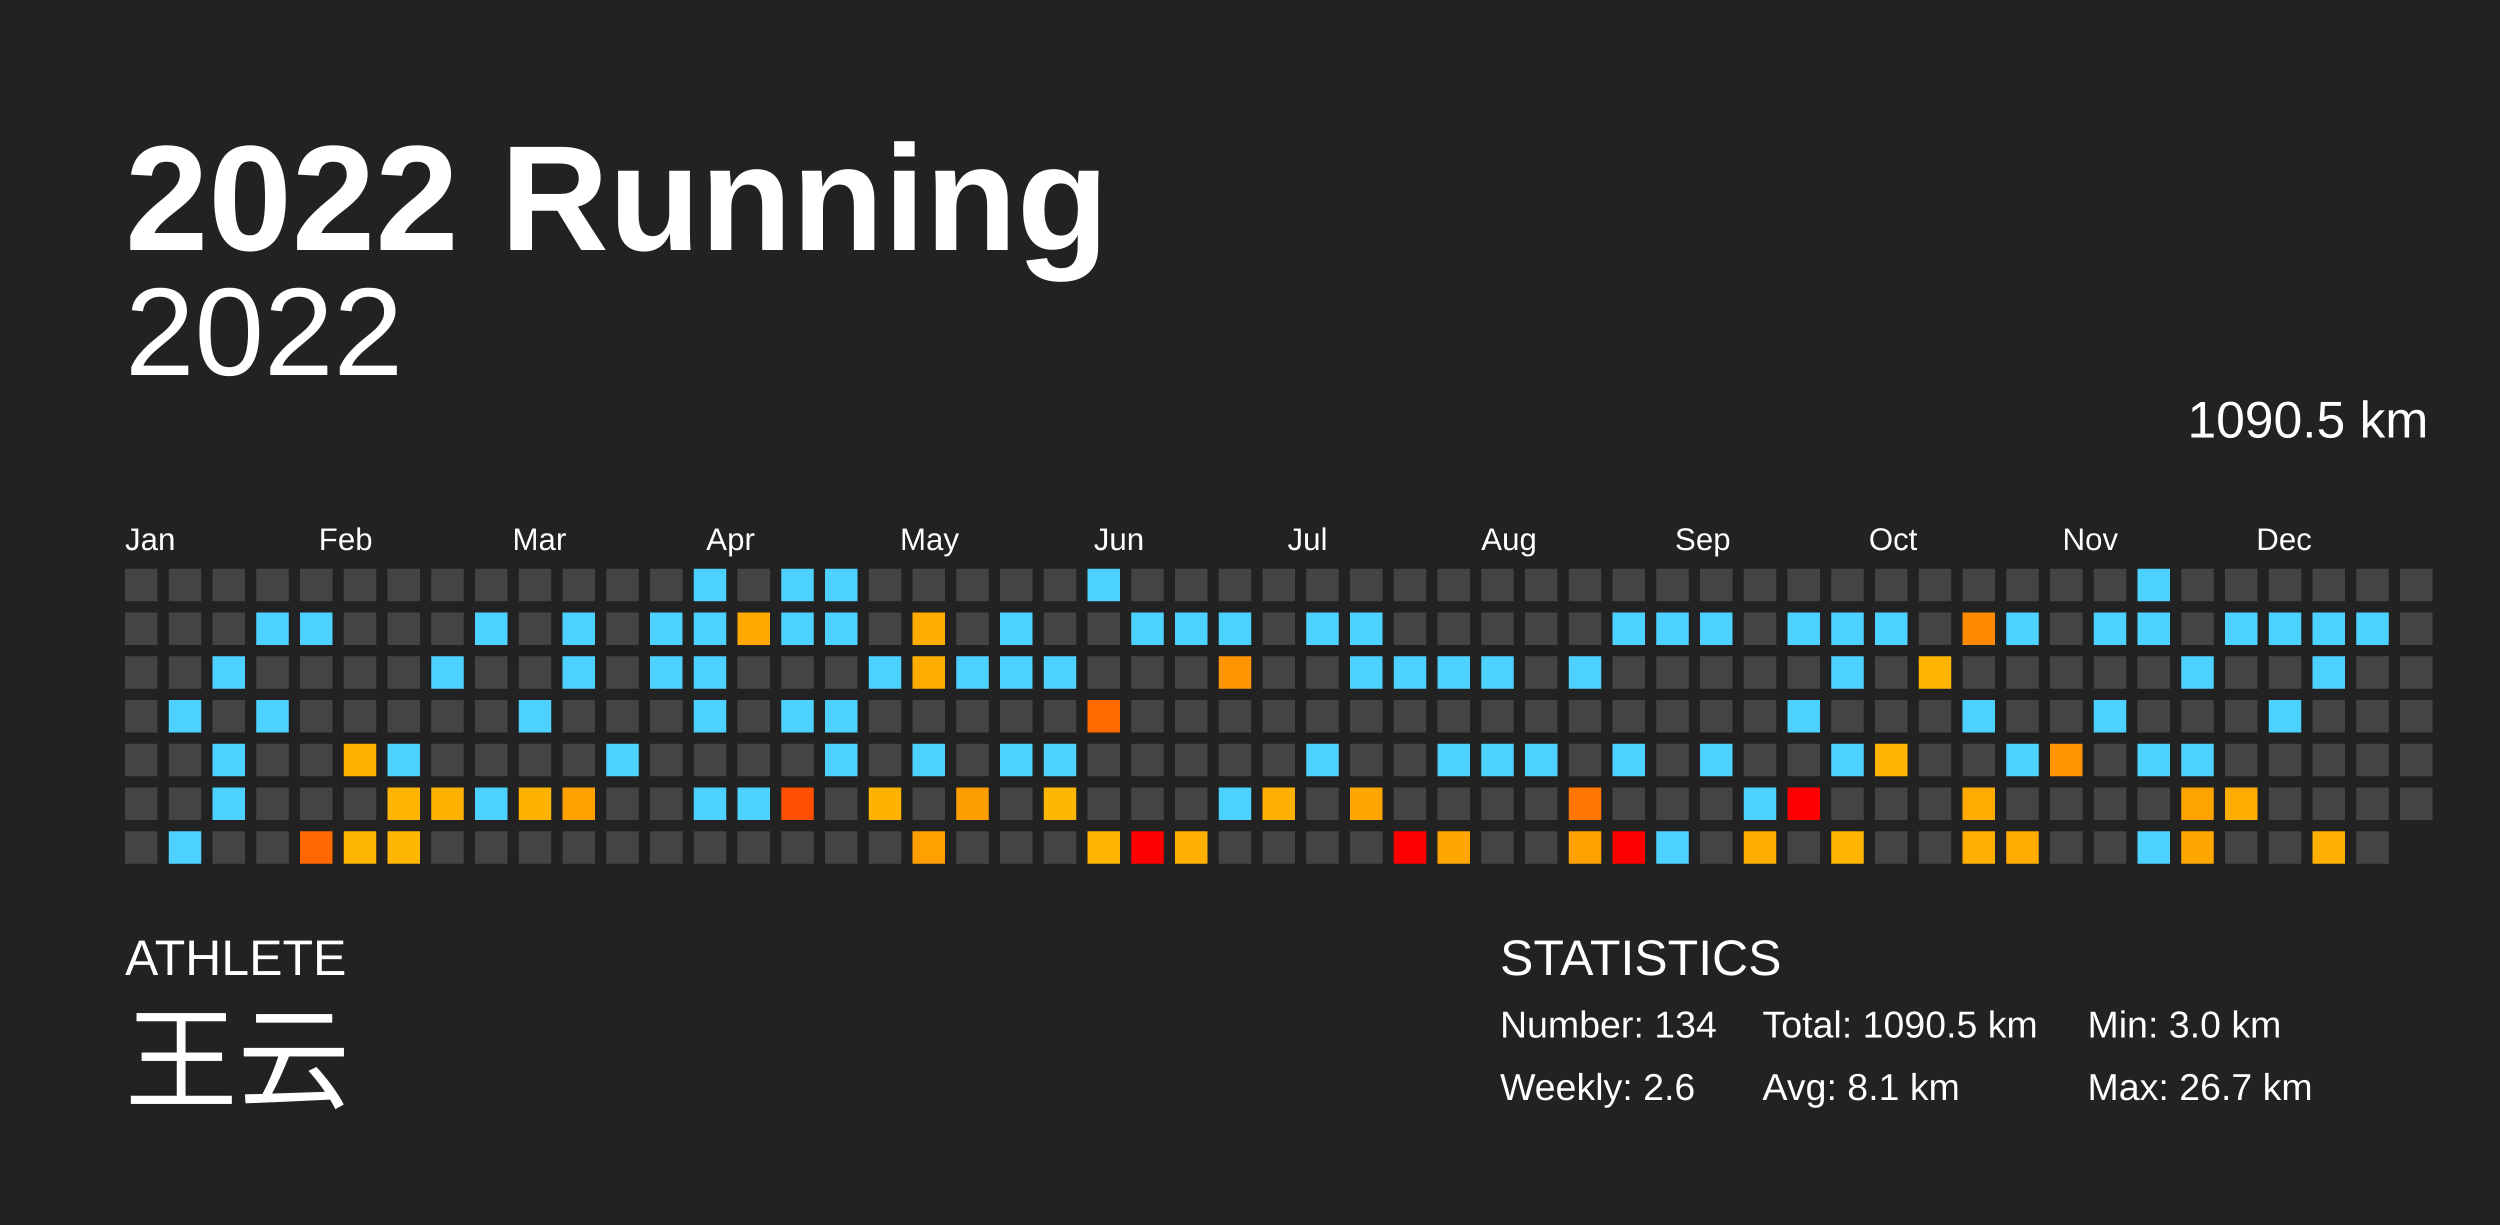
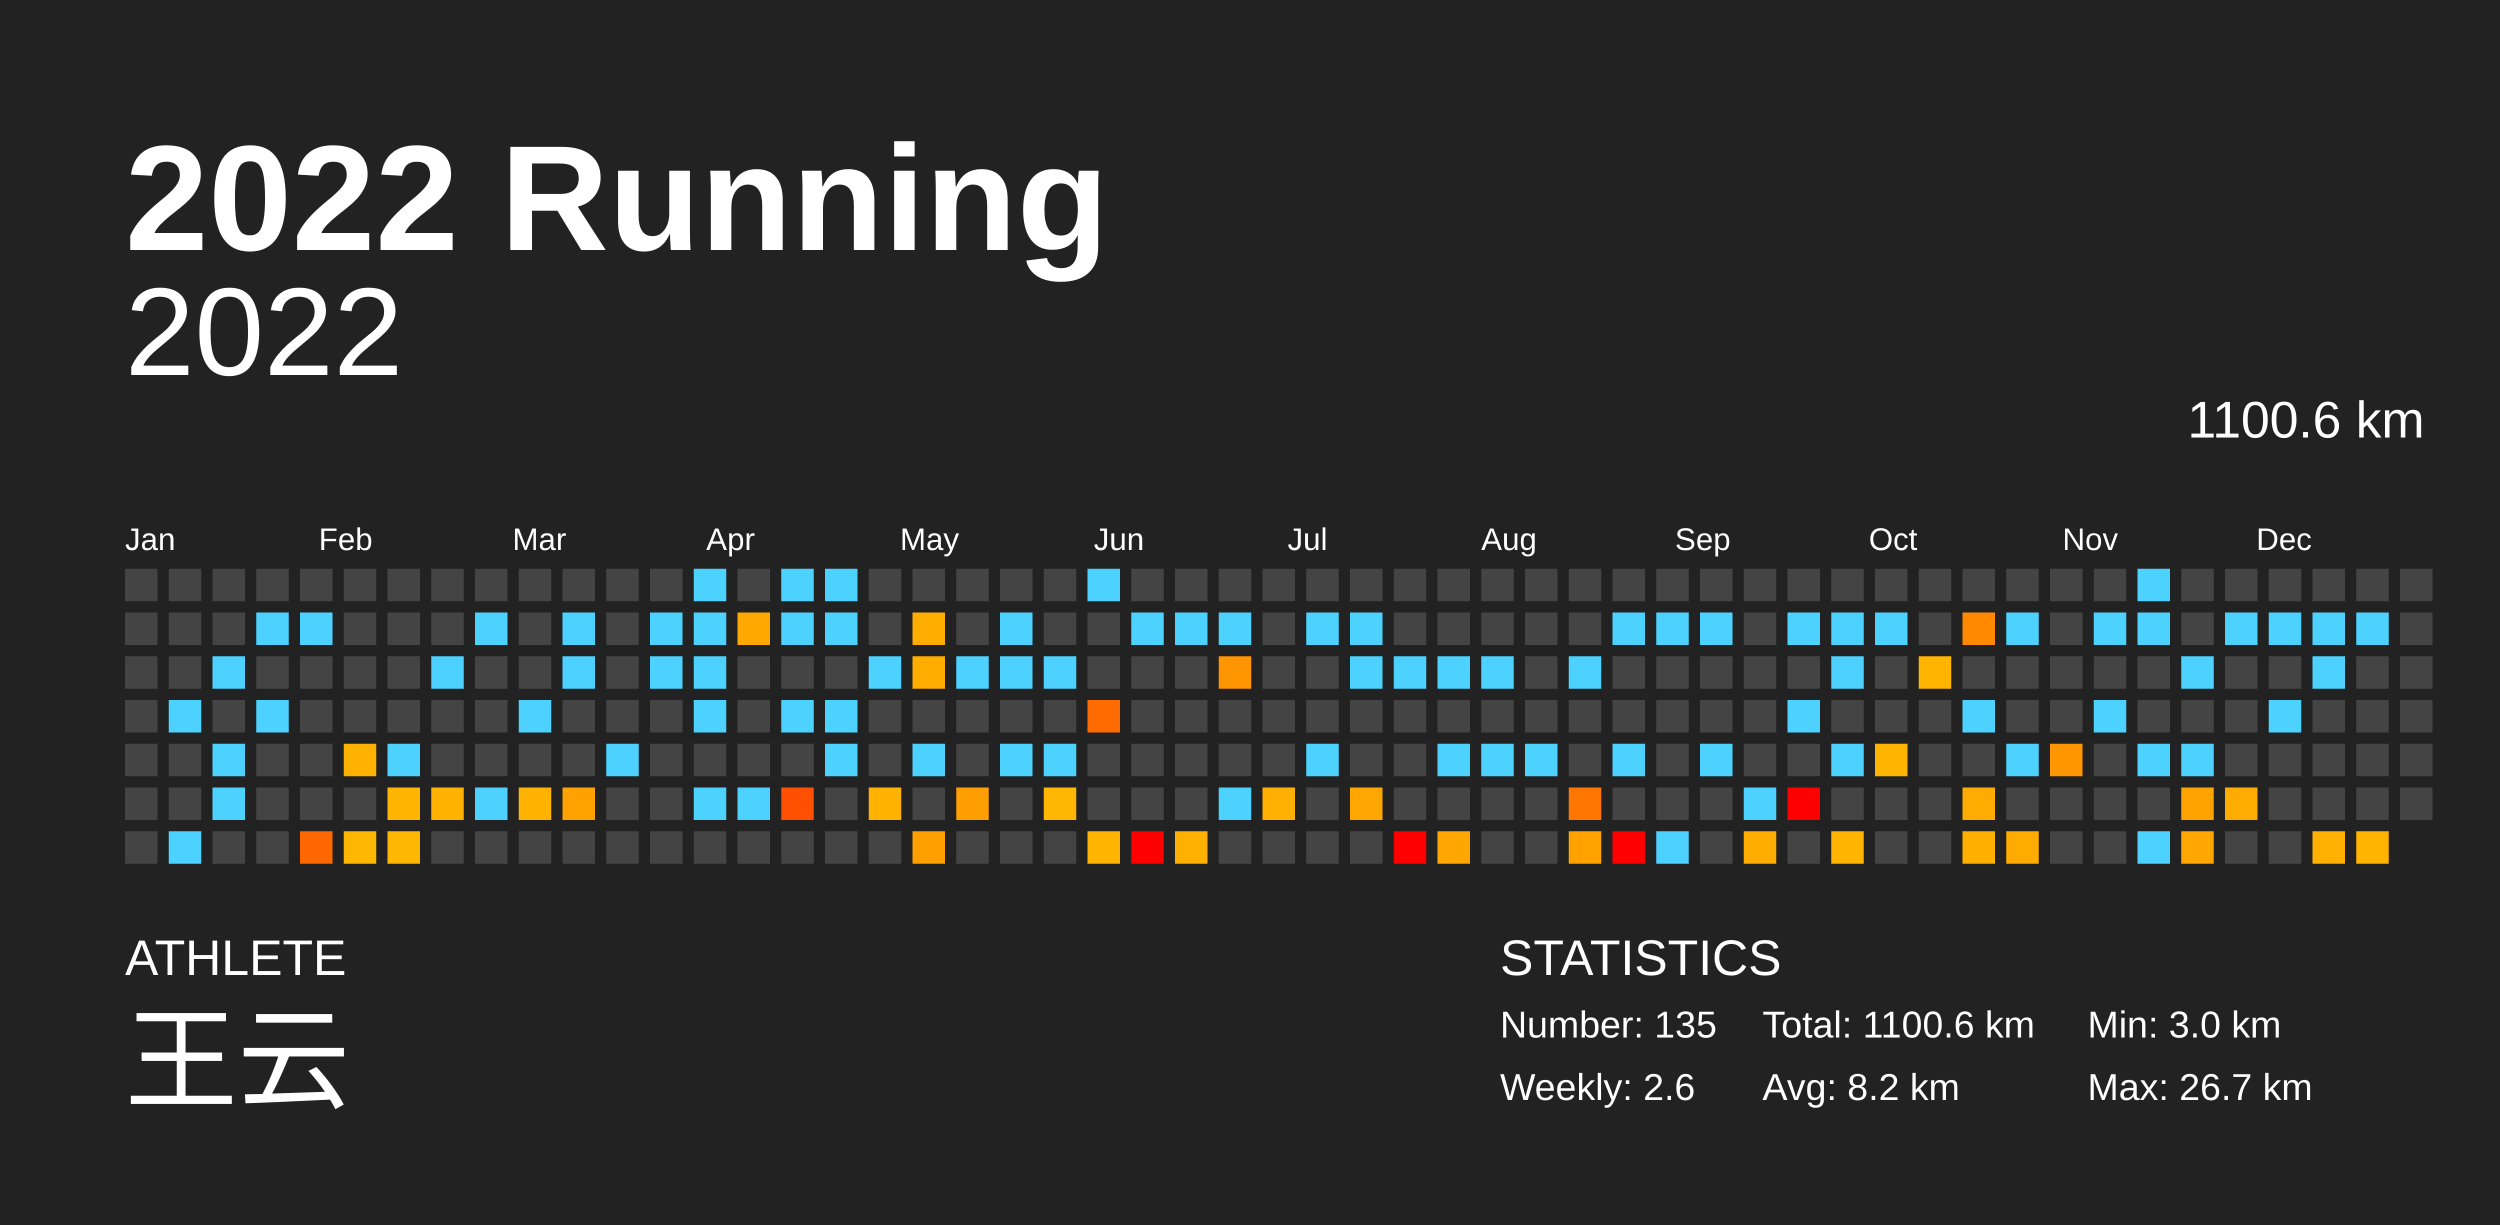
<svg xmlns="http://www.w3.org/2000/svg" baseProfile="full" height="98mm" version="1.1" viewBox="0,0,200,98" width="200mm">
  <defs />
  <rect fill="#222222" height="98" width="200" x="0" y="0" />
  <text fill="#FFFFFF" style="font-size:12px; font-family:Arial; font-weight:bold;" x="10" y="20">2022 Running</text>
  <text fill="#FFFFFF" style="font-size:4px; font-family:Arial" x="10" y="78">ATHLETE</text>
  <text fill="#FFFFFF" style="font-size:9px; font-family:Arial" x="10" y="88">王云</text>
  <text fill="#FFFFFF" style="font-size:4px; font-family:Arial" x="120" y="78">STATISTICS</text>
-   <text fill="#FFFFFF" style="font-size:3px; font-family:Arial" x="120" y="83">Number: 134</text>
+   <text fill="#FFFFFF" style="font-size:3px; font-family:Arial" x="120" y="83">Number: 135</text>
  <text fill="#FFFFFF" style="font-size:3px; font-family:Arial" x="120" y="88">Weekly: 2.6</text>
-   <text fill="#FFFFFF" style="font-size:3px; font-family:Arial" x="141" y="83">Total: 1090.5 km</text>
-   <text fill="#FFFFFF" style="font-size:3px; font-family:Arial" x="141" y="88">Avg: 8.1 km</text>
+   <text fill="#FFFFFF" style="font-size:3px; font-family:Arial" x="141" y="83">Total: 1100.6 km</text>
+   <text fill="#FFFFFF" style="font-size:3px; font-family:Arial" x="141" y="88">Avg: 8.2 km</text>
  <text fill="#FFFFFF" style="font-size:3px; font-family:Arial" x="167" y="83">Min: 3.0 km</text>
  <text fill="#FFFFFF" style="font-size:3px; font-family:Arial" x="167" y="88">Max: 26.7 km</text>
  <text alignment-baseline="hanging" fill="#FFFFFF" style="font-size:10.0px; font-family:Arial;" x="10" y="30">2022</text>
-   <text alignment-baseline="hanging" fill="#FFFFFF" style="font-size:4.125px; font-family:Arial;" x="175" y="35">1090.5 km</text>
+   <text alignment-baseline="hanging" fill="#FFFFFF" style="font-size:4.125px; font-family:Arial;" x="175" y="35">1100.6 km</text>
  <text fill="#FFFFFF" style="font-size:2.5px; font-family:Arial" x="10.0" y="44">Jan</text>
  <text fill="#FFFFFF" style="font-size:2.5px; font-family:Arial" x="25.5" y="44">Feb</text>
  <text fill="#FFFFFF" style="font-size:2.5px; font-family:Arial" x="41.0" y="44">Mar</text>
  <text fill="#FFFFFF" style="font-size:2.5px; font-family:Arial" x="56.5" y="44">Apr</text>
  <text fill="#FFFFFF" style="font-size:2.5px; font-family:Arial" x="72.0" y="44">May</text>
  <text fill="#FFFFFF" style="font-size:2.5px; font-family:Arial" x="87.5" y="44">Jun</text>
  <text fill="#FFFFFF" style="font-size:2.5px; font-family:Arial" x="103.0" y="44">Jul</text>
  <text fill="#FFFFFF" style="font-size:2.5px; font-family:Arial" x="118.5" y="44">Aug</text>
  <text fill="#FFFFFF" style="font-size:2.5px; font-family:Arial" x="134.0" y="44">Sep</text>
  <text fill="#FFFFFF" style="font-size:2.5px; font-family:Arial" x="149.5" y="44">Oct</text>
  <text fill="#FFFFFF" style="font-size:2.5px; font-family:Arial" x="165.0" y="44">Nov</text>
  <text fill="#FFFFFF" style="font-size:2.5px; font-family:Arial" x="180.5" y="44">Dec</text>
  <rect fill="#444444" height="2.6" width="2.6" x="10.0" y="45.5" />
  <rect fill="#444444" height="2.6" width="2.6" x="10.0" y="49.0" />
  <rect fill="#444444" height="2.6" width="2.6" x="10.0" y="52.5" />
  <rect fill="#444444" height="2.6" width="2.6" x="10.0" y="56.0" />
  <rect fill="#444444" height="2.6" width="2.6" x="10.0" y="59.5" />
  <rect fill="#444444" height="2.6" width="2.6" x="10.0" y="63.0" />
  <rect fill="#444444" height="2.6" width="2.6" x="10.0" y="66.5" />
  <rect fill="#444444" height="2.6" width="2.6" x="13.5" y="45.5" />
  <rect fill="#444444" height="2.6" width="2.6" x="13.5" y="49.0" />
  <rect fill="#444444" height="2.6" width="2.6" x="13.5" y="52.5" />
  <rect fill="#4dd2ff" height="2.6" width="2.6" x="13.5" y="56.0" />
  <rect fill="#444444" height="2.6" width="2.6" x="13.5" y="59.5" />
  <rect fill="#444444" height="2.6" width="2.6" x="13.5" y="63.0" />
  <rect fill="#4dd2ff" height="2.6" width="2.6" x="13.5" y="66.5" />
  <rect fill="#444444" height="2.6" width="2.6" x="17.0" y="45.5" />
  <rect fill="#444444" height="2.6" width="2.6" x="17.0" y="49.0" />
  <rect fill="#4dd2ff" height="2.6" width="2.6" x="17.0" y="52.5" />
  <rect fill="#444444" height="2.6" width="2.6" x="17.0" y="56.0" />
  <rect fill="#4dd2ff" height="2.6" width="2.6" x="17.0" y="59.5" />
  <rect fill="#4dd2ff" height="2.6" width="2.6" x="17.0" y="63.0" />
  <rect fill="#444444" height="2.6" width="2.6" x="17.0" y="66.5" />
  <rect fill="#444444" height="2.6" width="2.6" x="20.5" y="45.5" />
  <rect fill="#4dd2ff" height="2.6" width="2.6" x="20.5" y="49.0" />
  <rect fill="#444444" height="2.6" width="2.6" x="20.5" y="52.5" />
  <rect fill="#4dd2ff" height="2.6" width="2.6" x="20.5" y="56.0" />
  <rect fill="#444444" height="2.6" width="2.6" x="20.5" y="59.5" />
  <rect fill="#444444" height="2.6" width="2.6" x="20.5" y="63.0" />
  <rect fill="#444444" height="2.6" width="2.6" x="20.5" y="66.5" />
  <rect fill="#444444" height="2.6" width="2.6" x="24.0" y="45.5" />
  <rect fill="#4dd2ff" height="2.6" width="2.6" x="24.0" y="49.0" />
  <rect fill="#444444" height="2.6" width="2.6" x="24.0" y="52.5" />
  <rect fill="#444444" height="2.6" width="2.6" x="24.0" y="56.0" />
  <rect fill="#444444" height="2.6" width="2.6" x="24.0" y="59.5" />
  <rect fill="#444444" height="2.6" width="2.6" x="24.0" y="63.0" />
  <rect fill="#ff6800" height="2.6" width="2.6" x="24.0" y="66.5" />
  <rect fill="#444444" height="2.6" width="2.6" x="27.5" y="45.5" />
  <rect fill="#444444" height="2.6" width="2.6" x="27.5" y="49.0" />
  <rect fill="#444444" height="2.6" width="2.6" x="27.5" y="52.5" />
  <rect fill="#444444" height="2.6" width="2.6" x="27.5" y="56.0" />
  <rect fill="#ffb100" height="2.6" width="2.6" x="27.5" y="59.5" />
  <rect fill="#444444" height="2.6" width="2.6" x="27.5" y="63.0" />
  <rect fill="#ffb600" height="2.6" width="2.6" x="27.5" y="66.5" />
  <rect fill="#444444" height="2.6" width="2.6" x="31.0" y="45.5" />
  <rect fill="#444444" height="2.6" width="2.6" x="31.0" y="49.0" />
  <rect fill="#444444" height="2.6" width="2.6" x="31.0" y="52.5" />
  <rect fill="#444444" height="2.6" width="2.6" x="31.0" y="56.0" />
  <rect fill="#4dd2ff" height="2.6" width="2.6" x="31.0" y="59.5" />
  <rect fill="#ffb500" height="2.6" width="2.6" x="31.0" y="63.0" />
  <rect fill="#ffb600" height="2.6" width="2.6" x="31.0" y="66.5" />
  <rect fill="#444444" height="2.6" width="2.6" x="34.5" y="45.5" />
  <rect fill="#444444" height="2.6" width="2.6" x="34.5" y="49.0" />
  <rect fill="#4dd2ff" height="2.6" width="2.6" x="34.5" y="52.5" />
  <rect fill="#444444" height="2.6" width="2.6" x="34.5" y="56.0" />
  <rect fill="#444444" height="2.6" width="2.6" x="34.5" y="59.5" />
  <rect fill="#ffb300" height="2.6" width="2.6" x="34.5" y="63.0" />
  <rect fill="#444444" height="2.6" width="2.6" x="34.5" y="66.5" />
  <rect fill="#444444" height="2.6" width="2.6" x="38.0" y="45.5" />
  <rect fill="#4dd2ff" height="2.6" width="2.6" x="38.0" y="49.0" />
  <rect fill="#444444" height="2.6" width="2.6" x="38.0" y="52.5" />
  <rect fill="#444444" height="2.6" width="2.6" x="38.0" y="56.0" />
  <rect fill="#444444" height="2.6" width="2.6" x="38.0" y="59.5" />
  <rect fill="#4dd2ff" height="2.6" width="2.6" x="38.0" y="63.0" />
  <rect fill="#444444" height="2.6" width="2.6" x="38.0" y="66.5" />
  <rect fill="#444444" height="2.6" width="2.6" x="41.5" y="45.5" />
  <rect fill="#444444" height="2.6" width="2.6" x="41.5" y="49.0" />
  <rect fill="#444444" height="2.6" width="2.6" x="41.5" y="52.5" />
  <rect fill="#4dd2ff" height="2.6" width="2.6" x="41.5" y="56.0" />
  <rect fill="#444444" height="2.6" width="2.6" x="41.5" y="59.5" />
  <rect fill="#ffb300" height="2.6" width="2.6" x="41.5" y="63.0" />
  <rect fill="#444444" height="2.6" width="2.6" x="41.5" y="66.5" />
  <rect fill="#444444" height="2.6" width="2.6" x="45.0" y="45.5" />
  <rect fill="#4dd2ff" height="2.6" width="2.6" x="45.0" y="49.0" />
  <rect fill="#4dd2ff" height="2.6" width="2.6" x="45.0" y="52.5" />
  <rect fill="#444444" height="2.6" width="2.6" x="45.0" y="56.0" />
  <rect fill="#444444" height="2.6" width="2.6" x="45.0" y="59.5" />
  <rect fill="#ffa200" height="2.6" width="2.6" x="45.0" y="63.0" />
  <rect fill="#444444" height="2.6" width="2.6" x="45.0" y="66.5" />
  <rect fill="#444444" height="2.6" width="2.6" x="48.5" y="45.5" />
  <rect fill="#444444" height="2.6" width="2.6" x="48.5" y="49.0" />
  <rect fill="#444444" height="2.6" width="2.6" x="48.5" y="52.5" />
  <rect fill="#444444" height="2.6" width="2.6" x="48.5" y="56.0" />
  <rect fill="#4dd2ff" height="2.6" width="2.6" x="48.5" y="59.5" />
  <rect fill="#444444" height="2.6" width="2.6" x="48.5" y="63.0" />
  <rect fill="#444444" height="2.6" width="2.6" x="48.5" y="66.5" />
  <rect fill="#444444" height="2.6" width="2.6" x="52.0" y="45.5" />
  <rect fill="#4dd2ff" height="2.6" width="2.6" x="52.0" y="49.0" />
  <rect fill="#4dd2ff" height="2.6" width="2.6" x="52.0" y="52.5" />
  <rect fill="#444444" height="2.6" width="2.6" x="52.0" y="56.0" />
  <rect fill="#444444" height="2.6" width="2.6" x="52.0" y="59.5" />
  <rect fill="#444444" height="2.6" width="2.6" x="52.0" y="63.0" />
  <rect fill="#444444" height="2.6" width="2.6" x="52.0" y="66.5" />
  <rect fill="#4dd2ff" height="2.6" width="2.6" x="55.5" y="45.5" />
  <rect fill="#4dd2ff" height="2.6" width="2.6" x="55.5" y="49.0" />
  <rect fill="#4dd2ff" height="2.6" width="2.6" x="55.5" y="52.5" />
  <rect fill="#4dd2ff" height="2.6" width="2.6" x="55.5" y="56.0" />
  <rect fill="#444444" height="2.6" width="2.6" x="55.5" y="59.5" />
  <rect fill="#4dd2ff" height="2.6" width="2.6" x="55.5" y="63.0" />
  <rect fill="#444444" height="2.6" width="2.6" x="55.5" y="66.5" />
  <rect fill="#444444" height="2.6" width="2.6" x="59.0" y="45.5" />
  <rect fill="#ffa900" height="2.6" width="2.6" x="59.0" y="49.0" />
  <rect fill="#444444" height="2.6" width="2.6" x="59.0" y="52.5" />
  <rect fill="#444444" height="2.6" width="2.6" x="59.0" y="56.0" />
  <rect fill="#444444" height="2.6" width="2.6" x="59.0" y="59.5" />
  <rect fill="#4dd2ff" height="2.6" width="2.6" x="59.0" y="63.0" />
  <rect fill="#444444" height="2.6" width="2.6" x="59.0" y="66.5" />
  <rect fill="#4dd2ff" height="2.6" width="2.6" x="62.5" y="45.5" />
  <rect fill="#4dd2ff" height="2.6" width="2.6" x="62.5" y="49.0" />
  <rect fill="#444444" height="2.6" width="2.6" x="62.5" y="52.5" />
  <rect fill="#4dd2ff" height="2.6" width="2.6" x="62.5" y="56.0" />
  <rect fill="#444444" height="2.6" width="2.6" x="62.5" y="59.5" />
  <rect fill="#ff4f00" height="2.6" width="2.6" x="62.5" y="63.0" />
  <rect fill="#444444" height="2.6" width="2.6" x="62.5" y="66.5" />
  <rect fill="#4dd2ff" height="2.6" width="2.6" x="66.0" y="45.5" />
  <rect fill="#4dd2ff" height="2.6" width="2.6" x="66.0" y="49.0" />
  <rect fill="#444444" height="2.6" width="2.6" x="66.0" y="52.5" />
  <rect fill="#4dd2ff" height="2.6" width="2.6" x="66.0" y="56.0" />
  <rect fill="#4dd2ff" height="2.6" width="2.6" x="66.0" y="59.5" />
  <rect fill="#444444" height="2.6" width="2.6" x="66.0" y="63.0" />
  <rect fill="#444444" height="2.6" width="2.6" x="66.0" y="66.5" />
  <rect fill="#444444" height="2.6" width="2.6" x="69.5" y="45.5" />
  <rect fill="#444444" height="2.6" width="2.6" x="69.5" y="49.0" />
  <rect fill="#4dd2ff" height="2.6" width="2.6" x="69.5" y="52.5" />
  <rect fill="#444444" height="2.6" width="2.6" x="69.5" y="56.0" />
  <rect fill="#444444" height="2.6" width="2.6" x="69.5" y="59.5" />
  <rect fill="#ffb200" height="2.6" width="2.6" x="69.5" y="63.0" />
  <rect fill="#444444" height="2.6" width="2.6" x="69.5" y="66.5" />
  <rect fill="#444444" height="2.6" width="2.6" x="73.0" y="45.5" />
  <rect fill="#ffae00" height="2.6" width="2.6" x="73.0" y="49.0" />
  <rect fill="#ffae00" height="2.6" width="2.6" x="73.0" y="52.5" />
  <rect fill="#444444" height="2.6" width="2.6" x="73.0" y="56.0" />
  <rect fill="#4dd2ff" height="2.6" width="2.6" x="73.0" y="59.5" />
  <rect fill="#444444" height="2.6" width="2.6" x="73.0" y="63.0" />
  <rect fill="#ffa000" height="2.6" width="2.6" x="73.0" y="66.5" />
  <rect fill="#444444" height="2.6" width="2.6" x="76.5" y="45.5" />
  <rect fill="#444444" height="2.6" width="2.6" x="76.5" y="49.0" />
  <rect fill="#4dd2ff" height="2.6" width="2.6" x="76.5" y="52.5" />
  <rect fill="#444444" height="2.6" width="2.6" x="76.5" y="56.0" />
  <rect fill="#444444" height="2.6" width="2.6" x="76.5" y="59.5" />
  <rect fill="#ff9e00" height="2.6" width="2.6" x="76.5" y="63.0" />
  <rect fill="#444444" height="2.6" width="2.6" x="76.5" y="66.5" />
  <rect fill="#444444" height="2.6" width="2.6" x="80.0" y="45.5" />
  <rect fill="#4dd2ff" height="2.6" width="2.6" x="80.0" y="49.0" />
  <rect fill="#4dd2ff" height="2.6" width="2.6" x="80.0" y="52.5" />
  <rect fill="#444444" height="2.6" width="2.6" x="80.0" y="56.0" />
  <rect fill="#4dd2ff" height="2.6" width="2.6" x="80.0" y="59.5" />
  <rect fill="#444444" height="2.6" width="2.6" x="80.0" y="63.0" />
  <rect fill="#444444" height="2.6" width="2.6" x="80.0" y="66.5" />
  <rect fill="#444444" height="2.6" width="2.6" x="83.5" y="45.5" />
  <rect fill="#444444" height="2.6" width="2.6" x="83.5" y="49.0" />
  <rect fill="#4dd2ff" height="2.6" width="2.6" x="83.5" y="52.5" />
  <rect fill="#444444" height="2.6" width="2.6" x="83.5" y="56.0" />
  <rect fill="#4dd2ff" height="2.6" width="2.6" x="83.5" y="59.5" />
  <rect fill="#ffb600" height="2.6" width="2.6" x="83.5" y="63.0" />
  <rect fill="#444444" height="2.6" width="2.6" x="83.5" y="66.5" />
  <rect fill="#4dd2ff" height="2.6" width="2.6" x="87.0" y="45.5" />
  <rect fill="#444444" height="2.6" width="2.6" x="87.0" y="49.0" />
  <rect fill="#444444" height="2.6" width="2.6" x="87.0" y="52.5" />
  <rect fill="#ff6b00" height="2.6" width="2.6" x="87.0" y="56.0" />
  <rect fill="#444444" height="2.6" width="2.6" x="87.0" y="59.5" />
  <rect fill="#444444" height="2.6" width="2.6" x="87.0" y="63.0" />
  <rect fill="#ffb400" height="2.6" width="2.6" x="87.0" y="66.5" />
  <rect fill="#444444" height="2.6" width="2.6" x="90.5" y="45.5" />
  <rect fill="#4dd2ff" height="2.6" width="2.6" x="90.5" y="49.0" />
  <rect fill="#444444" height="2.6" width="2.6" x="90.5" y="52.5" />
  <rect fill="#444444" height="2.6" width="2.6" x="90.5" y="56.0" />
  <rect fill="#444444" height="2.6" width="2.6" x="90.5" y="59.5" />
  <rect fill="#444444" height="2.6" width="2.6" x="90.5" y="63.0" />
  <rect fill="red" height="2.6" width="2.6" x="90.5" y="66.5" />
  <rect fill="#444444" height="2.6" width="2.6" x="94.0" y="45.5" />
  <rect fill="#4dd2ff" height="2.6" width="2.6" x="94.0" y="49.0" />
  <rect fill="#444444" height="2.6" width="2.6" x="94.0" y="52.5" />
  <rect fill="#444444" height="2.6" width="2.6" x="94.0" y="56.0" />
  <rect fill="#444444" height="2.6" width="2.6" x="94.0" y="59.5" />
  <rect fill="#444444" height="2.6" width="2.6" x="94.0" y="63.0" />
  <rect fill="#ffb000" height="2.6" width="2.6" x="94.0" y="66.5" />
  <rect fill="#444444" height="2.6" width="2.6" x="97.5" y="45.5" />
  <rect fill="#4dd2ff" height="2.6" width="2.6" x="97.5" y="49.0" />
  <rect fill="#ff9500" height="2.6" width="2.6" x="97.5" y="52.5" />
  <rect fill="#444444" height="2.6" width="2.6" x="97.5" y="56.0" />
  <rect fill="#444444" height="2.6" width="2.6" x="97.5" y="59.5" />
  <rect fill="#4dd2ff" height="2.6" width="2.6" x="97.5" y="63.0" />
  <rect fill="#444444" height="2.6" width="2.6" x="97.5" y="66.5" />
  <rect fill="#444444" height="2.6" width="2.6" x="101.0" y="45.5" />
  <rect fill="#444444" height="2.6" width="2.6" x="101.0" y="49.0" />
  <rect fill="#444444" height="2.6" width="2.6" x="101.0" y="52.5" />
  <rect fill="#444444" height="2.6" width="2.6" x="101.0" y="56.0" />
  <rect fill="#444444" height="2.6" width="2.6" x="101.0" y="59.5" />
  <rect fill="#ffb000" height="2.6" width="2.6" x="101.0" y="63.0" />
  <rect fill="#444444" height="2.6" width="2.6" x="101.0" y="66.5" />
  <rect fill="#444444" height="2.6" width="2.6" x="104.5" y="45.5" />
  <rect fill="#4dd2ff" height="2.6" width="2.6" x="104.5" y="49.0" />
  <rect fill="#444444" height="2.6" width="2.6" x="104.5" y="52.5" />
  <rect fill="#444444" height="2.6" width="2.6" x="104.5" y="56.0" />
  <rect fill="#4dd2ff" height="2.6" width="2.6" x="104.5" y="59.5" />
  <rect fill="#444444" height="2.6" width="2.6" x="104.5" y="63.0" />
  <rect fill="#444444" height="2.6" width="2.6" x="104.5" y="66.5" />
  <rect fill="#444444" height="2.6" width="2.6" x="108.0" y="45.5" />
  <rect fill="#4dd2ff" height="2.6" width="2.6" x="108.0" y="49.0" />
  <rect fill="#4dd2ff" height="2.6" width="2.6" x="108.0" y="52.5" />
  <rect fill="#444444" height="2.6" width="2.6" x="108.0" y="56.0" />
  <rect fill="#444444" height="2.6" width="2.6" x="108.0" y="59.5" />
  <rect fill="#ffa600" height="2.6" width="2.6" x="108.0" y="63.0" />
  <rect fill="#444444" height="2.6" width="2.6" x="108.0" y="66.5" />
  <rect fill="#444444" height="2.6" width="2.6" x="111.5" y="45.5" />
  <rect fill="#444444" height="2.6" width="2.6" x="111.5" y="49.0" />
  <rect fill="#4dd2ff" height="2.6" width="2.6" x="111.5" y="52.5" />
  <rect fill="#444444" height="2.6" width="2.6" x="111.5" y="56.0" />
  <rect fill="#444444" height="2.6" width="2.6" x="111.5" y="59.5" />
  <rect fill="#444444" height="2.6" width="2.6" x="111.5" y="63.0" />
  <rect fill="red" height="2.6" width="2.6" x="111.5" y="66.5" />
  <rect fill="#444444" height="2.6" width="2.6" x="115.0" y="45.5" />
  <rect fill="#444444" height="2.6" width="2.6" x="115.0" y="49.0" />
  <rect fill="#4dd2ff" height="2.6" width="2.6" x="115.0" y="52.5" />
  <rect fill="#444444" height="2.6" width="2.6" x="115.0" y="56.0" />
  <rect fill="#4dd2ff" height="2.6" width="2.6" x="115.0" y="59.5" />
  <rect fill="#444444" height="2.6" width="2.6" x="115.0" y="63.0" />
  <rect fill="#ffa700" height="2.6" width="2.6" x="115.0" y="66.5" />
  <rect fill="#444444" height="2.6" width="2.6" x="118.5" y="45.5" />
  <rect fill="#444444" height="2.6" width="2.6" x="118.5" y="49.0" />
  <rect fill="#4dd2ff" height="2.6" width="2.6" x="118.5" y="52.5" />
  <rect fill="#444444" height="2.6" width="2.6" x="118.5" y="56.0" />
  <rect fill="#4dd2ff" height="2.6" width="2.6" x="118.5" y="59.5" />
  <rect fill="#444444" height="2.6" width="2.6" x="118.5" y="63.0" />
  <rect fill="#444444" height="2.6" width="2.6" x="118.5" y="66.5" />
  <rect fill="#444444" height="2.6" width="2.6" x="122.0" y="45.5" />
  <rect fill="#444444" height="2.6" width="2.6" x="122.0" y="49.0" />
  <rect fill="#444444" height="2.6" width="2.6" x="122.0" y="52.5" />
  <rect fill="#444444" height="2.6" width="2.6" x="122.0" y="56.0" />
  <rect fill="#4dd2ff" height="2.6" width="2.6" x="122.0" y="59.5" />
  <rect fill="#444444" height="2.6" width="2.6" x="122.0" y="63.0" />
  <rect fill="#444444" height="2.6" width="2.6" x="122.0" y="66.5" />
  <rect fill="#444444" height="2.6" width="2.6" x="125.5" y="45.5" />
  <rect fill="#444444" height="2.6" width="2.6" x="125.5" y="49.0" />
  <rect fill="#4dd2ff" height="2.6" width="2.6" x="125.5" y="52.5" />
  <rect fill="#444444" height="2.6" width="2.6" x="125.5" y="56.0" />
  <rect fill="#444444" height="2.6" width="2.6" x="125.5" y="59.5" />
  <rect fill="#ff7700" height="2.6" width="2.6" x="125.5" y="63.0" />
  <rect fill="#ffa200" height="2.6" width="2.6" x="125.5" y="66.5" />
  <rect fill="#444444" height="2.6" width="2.6" x="129.0" y="45.5" />
  <rect fill="#4dd2ff" height="2.6" width="2.6" x="129.0" y="49.0" />
  <rect fill="#444444" height="2.6" width="2.6" x="129.0" y="52.5" />
  <rect fill="#444444" height="2.6" width="2.6" x="129.0" y="56.0" />
  <rect fill="#4dd2ff" height="2.6" width="2.6" x="129.0" y="59.5" />
  <rect fill="#444444" height="2.6" width="2.6" x="129.0" y="63.0" />
  <rect fill="red" height="2.6" width="2.6" x="129.0" y="66.5" />
  <rect fill="#444444" height="2.6" width="2.6" x="132.5" y="45.5" />
  <rect fill="#4dd2ff" height="2.6" width="2.6" x="132.5" y="49.0" />
  <rect fill="#444444" height="2.6" width="2.6" x="132.5" y="52.5" />
  <rect fill="#444444" height="2.6" width="2.6" x="132.5" y="56.0" />
  <rect fill="#444444" height="2.6" width="2.6" x="132.5" y="59.5" />
  <rect fill="#444444" height="2.6" width="2.6" x="132.5" y="63.0" />
  <rect fill="#4dd2ff" height="2.6" width="2.6" x="132.5" y="66.5" />
  <rect fill="#444444" height="2.6" width="2.6" x="136.0" y="45.5" />
  <rect fill="#4dd2ff" height="2.6" width="2.6" x="136.0" y="49.0" />
  <rect fill="#444444" height="2.6" width="2.6" x="136.0" y="52.5" />
  <rect fill="#444444" height="2.6" width="2.6" x="136.0" y="56.0" />
  <rect fill="#4dd2ff" height="2.6" width="2.6" x="136.0" y="59.5" />
  <rect fill="#444444" height="2.6" width="2.6" x="136.0" y="63.0" />
  <rect fill="#444444" height="2.6" width="2.6" x="136.0" y="66.5" />
  <rect fill="#444444" height="2.6" width="2.6" x="139.5" y="45.5" />
  <rect fill="#444444" height="2.6" width="2.6" x="139.5" y="49.0" />
  <rect fill="#444444" height="2.6" width="2.6" x="139.5" y="52.5" />
  <rect fill="#444444" height="2.6" width="2.6" x="139.5" y="56.0" />
  <rect fill="#444444" height="2.6" width="2.6" x="139.5" y="59.5" />
  <rect fill="#4dd2ff" height="2.6" width="2.6" x="139.5" y="63.0" />
  <rect fill="#ffac00" height="2.6" width="2.6" x="139.5" y="66.5" />
  <rect fill="#444444" height="2.6" width="2.6" x="143.0" y="45.5" />
  <rect fill="#4dd2ff" height="2.6" width="2.6" x="143.0" y="49.0" />
  <rect fill="#444444" height="2.6" width="2.6" x="143.0" y="52.5" />
  <rect fill="#4dd2ff" height="2.6" width="2.6" x="143.0" y="56.0" />
  <rect fill="#444444" height="2.6" width="2.6" x="143.0" y="59.5" />
  <rect fill="red" height="2.6" width="2.6" x="143.0" y="63.0" />
  <rect fill="#444444" height="2.6" width="2.6" x="143.0" y="66.5" />
  <rect fill="#444444" height="2.6" width="2.6" x="146.5" y="45.5" />
  <rect fill="#4dd2ff" height="2.6" width="2.6" x="146.5" y="49.0" />
  <rect fill="#4dd2ff" height="2.6" width="2.6" x="146.5" y="52.5" />
  <rect fill="#444444" height="2.6" width="2.6" x="146.5" y="56.0" />
  <rect fill="#4dd2ff" height="2.6" width="2.6" x="146.5" y="59.5" />
  <rect fill="#444444" height="2.6" width="2.6" x="146.5" y="63.0" />
  <rect fill="#ffb500" height="2.6" width="2.6" x="146.5" y="66.5" />
  <rect fill="#444444" height="2.6" width="2.6" x="150.0" y="45.5" />
  <rect fill="#4dd2ff" height="2.6" width="2.6" x="150.0" y="49.0" />
  <rect fill="#444444" height="2.6" width="2.6" x="150.0" y="52.5" />
  <rect fill="#444444" height="2.6" width="2.6" x="150.0" y="56.0" />
  <rect fill="#ffb500" height="2.6" width="2.6" x="150.0" y="59.5" />
  <rect fill="#444444" height="2.6" width="2.6" x="150.0" y="63.0" />
  <rect fill="#444444" height="2.6" width="2.6" x="150.0" y="66.5" />
  <rect fill="#444444" height="2.6" width="2.6" x="153.5" y="45.5" />
  <rect fill="#444444" height="2.6" width="2.6" x="153.5" y="49.0" />
  <rect fill="#ffb400" height="2.6" width="2.6" x="153.5" y="52.5" />
  <rect fill="#444444" height="2.6" width="2.6" x="153.5" y="56.0" />
  <rect fill="#444444" height="2.6" width="2.6" x="153.5" y="59.5" />
  <rect fill="#444444" height="2.6" width="2.6" x="153.5" y="63.0" />
  <rect fill="#444444" height="2.6" width="2.6" x="153.5" y="66.5" />
  <rect fill="#444444" height="2.6" width="2.6" x="157.0" y="45.5" />
  <rect fill="#ff8900" height="2.6" width="2.6" x="157.0" y="49.0" />
  <rect fill="#444444" height="2.6" width="2.6" x="157.0" y="52.5" />
  <rect fill="#4dd2ff" height="2.6" width="2.6" x="157.0" y="56.0" />
  <rect fill="#444444" height="2.6" width="2.6" x="157.0" y="59.5" />
  <rect fill="#ffab00" height="2.6" width="2.6" x="157.0" y="63.0" />
  <rect fill="#ffaf00" height="2.6" width="2.6" x="157.0" y="66.5" />
  <rect fill="#444444" height="2.6" width="2.6" x="160.5" y="45.5" />
  <rect fill="#4dd2ff" height="2.6" width="2.6" x="160.5" y="49.0" />
  <rect fill="#444444" height="2.6" width="2.6" x="160.5" y="52.5" />
  <rect fill="#444444" height="2.6" width="2.6" x="160.5" y="56.0" />
  <rect fill="#4dd2ff" height="2.6" width="2.6" x="160.5" y="59.5" />
  <rect fill="#444444" height="2.6" width="2.6" x="160.5" y="63.0" />
  <rect fill="#ffab00" height="2.6" width="2.6" x="160.5" y="66.5" />
  <rect fill="#444444" height="2.6" width="2.6" x="164.0" y="45.5" />
  <rect fill="#444444" height="2.6" width="2.6" x="164.0" y="49.0" />
  <rect fill="#444444" height="2.6" width="2.6" x="164.0" y="52.5" />
  <rect fill="#444444" height="2.6" width="2.6" x="164.0" y="56.0" />
  <rect fill="#ff9600" height="2.6" width="2.6" x="164.0" y="59.5" />
  <rect fill="#444444" height="2.6" width="2.6" x="164.0" y="63.0" />
  <rect fill="#444444" height="2.6" width="2.6" x="164.0" y="66.5" />
  <rect fill="#444444" height="2.6" width="2.6" x="167.5" y="45.5" />
  <rect fill="#4dd2ff" height="2.6" width="2.6" x="167.5" y="49.0" />
  <rect fill="#444444" height="2.6" width="2.6" x="167.5" y="52.5" />
  <rect fill="#4dd2ff" height="2.6" width="2.6" x="167.5" y="56.0" />
  <rect fill="#444444" height="2.6" width="2.6" x="167.5" y="59.5" />
  <rect fill="#444444" height="2.6" width="2.6" x="167.5" y="63.0" />
  <rect fill="#444444" height="2.6" width="2.6" x="167.5" y="66.5" />
  <rect fill="#4dd2ff" height="2.6" width="2.6" x="171.0" y="45.5" />
  <rect fill="#4dd2ff" height="2.6" width="2.6" x="171.0" y="49.0" />
  <rect fill="#444444" height="2.6" width="2.6" x="171.0" y="52.5" />
  <rect fill="#444444" height="2.6" width="2.6" x="171.0" y="56.0" />
  <rect fill="#4dd2ff" height="2.6" width="2.6" x="171.0" y="59.5" />
  <rect fill="#444444" height="2.6" width="2.6" x="171.0" y="63.0" />
  <rect fill="#4dd2ff" height="2.6" width="2.6" x="171.0" y="66.5" />
  <rect fill="#444444" height="2.6" width="2.6" x="174.5" y="45.5" />
  <rect fill="#444444" height="2.6" width="2.6" x="174.5" y="49.0" />
  <rect fill="#4dd2ff" height="2.6" width="2.6" x="174.5" y="52.5" />
  <rect fill="#444444" height="2.6" width="2.6" x="174.5" y="56.0" />
  <rect fill="#4dd2ff" height="2.6" width="2.6" x="174.5" y="59.5" />
  <rect fill="#ffa300" height="2.6" width="2.6" x="174.5" y="63.0" />
  <rect fill="#ffa600" height="2.6" width="2.6" x="174.5" y="66.5" />
  <rect fill="#444444" height="2.6" width="2.6" x="178.0" y="45.5" />
  <rect fill="#4dd2ff" height="2.6" width="2.6" x="178.0" y="49.0" />
  <rect fill="#444444" height="2.6" width="2.6" x="178.0" y="52.5" />
  <rect fill="#444444" height="2.6" width="2.6" x="178.0" y="56.0" />
  <rect fill="#444444" height="2.6" width="2.6" x="178.0" y="59.5" />
  <rect fill="#ffac00" height="2.6" width="2.6" x="178.0" y="63.0" />
  <rect fill="#444444" height="2.6" width="2.6" x="178.0" y="66.5" />
  <rect fill="#444444" height="2.6" width="2.6" x="181.5" y="45.5" />
  <rect fill="#4dd2ff" height="2.6" width="2.6" x="181.5" y="49.0" />
  <rect fill="#444444" height="2.6" width="2.6" x="181.5" y="52.5" />
  <rect fill="#4dd2ff" height="2.6" width="2.6" x="181.5" y="56.0" />
  <rect fill="#444444" height="2.6" width="2.6" x="181.5" y="59.5" />
  <rect fill="#444444" height="2.6" width="2.6" x="181.5" y="63.0" />
  <rect fill="#444444" height="2.6" width="2.6" x="181.5" y="66.5" />
  <rect fill="#444444" height="2.6" width="2.6" x="185.0" y="45.5" />
  <rect fill="#4dd2ff" height="2.6" width="2.6" x="185.0" y="49.0" />
  <rect fill="#4dd2ff" height="2.6" width="2.6" x="185.0" y="52.5" />
  <rect fill="#444444" height="2.6" width="2.6" x="185.0" y="56.0" />
  <rect fill="#444444" height="2.6" width="2.6" x="185.0" y="59.5" />
  <rect fill="#444444" height="2.6" width="2.6" x="185.0" y="63.0" />
  <rect fill="#ffb000" height="2.6" width="2.6" x="185.0" y="66.5" />
  <rect fill="#444444" height="2.6" width="2.6" x="188.5" y="45.5" />
  <rect fill="#4dd2ff" height="2.6" width="2.6" x="188.5" y="49.0" />
  <rect fill="#444444" height="2.6" width="2.6" x="188.5" y="52.5" />
  <rect fill="#444444" height="2.6" width="2.6" x="188.5" y="56.0" />
  <rect fill="#444444" height="2.6" width="2.6" x="188.5" y="59.5" />
  <rect fill="#444444" height="2.6" width="2.6" x="188.5" y="63.0" />
-   <rect fill="#444444" height="2.6" width="2.6" x="188.5" y="66.5" />
+   <rect fill="#ffb500" height="2.6" width="2.6" x="188.5" y="66.5" />
  <rect fill="#444444" height="2.6" width="2.6" x="192.0" y="45.5" />
  <rect fill="#444444" height="2.6" width="2.6" x="192.0" y="49.0" />
  <rect fill="#444444" height="2.6" width="2.6" x="192.0" y="52.5" />
  <rect fill="#444444" height="2.6" width="2.6" x="192.0" y="56.0" />
  <rect fill="#444444" height="2.6" width="2.6" x="192.0" y="59.5" />
  <rect fill="#444444" height="2.6" width="2.6" x="192.0" y="63.0" />
</svg>
